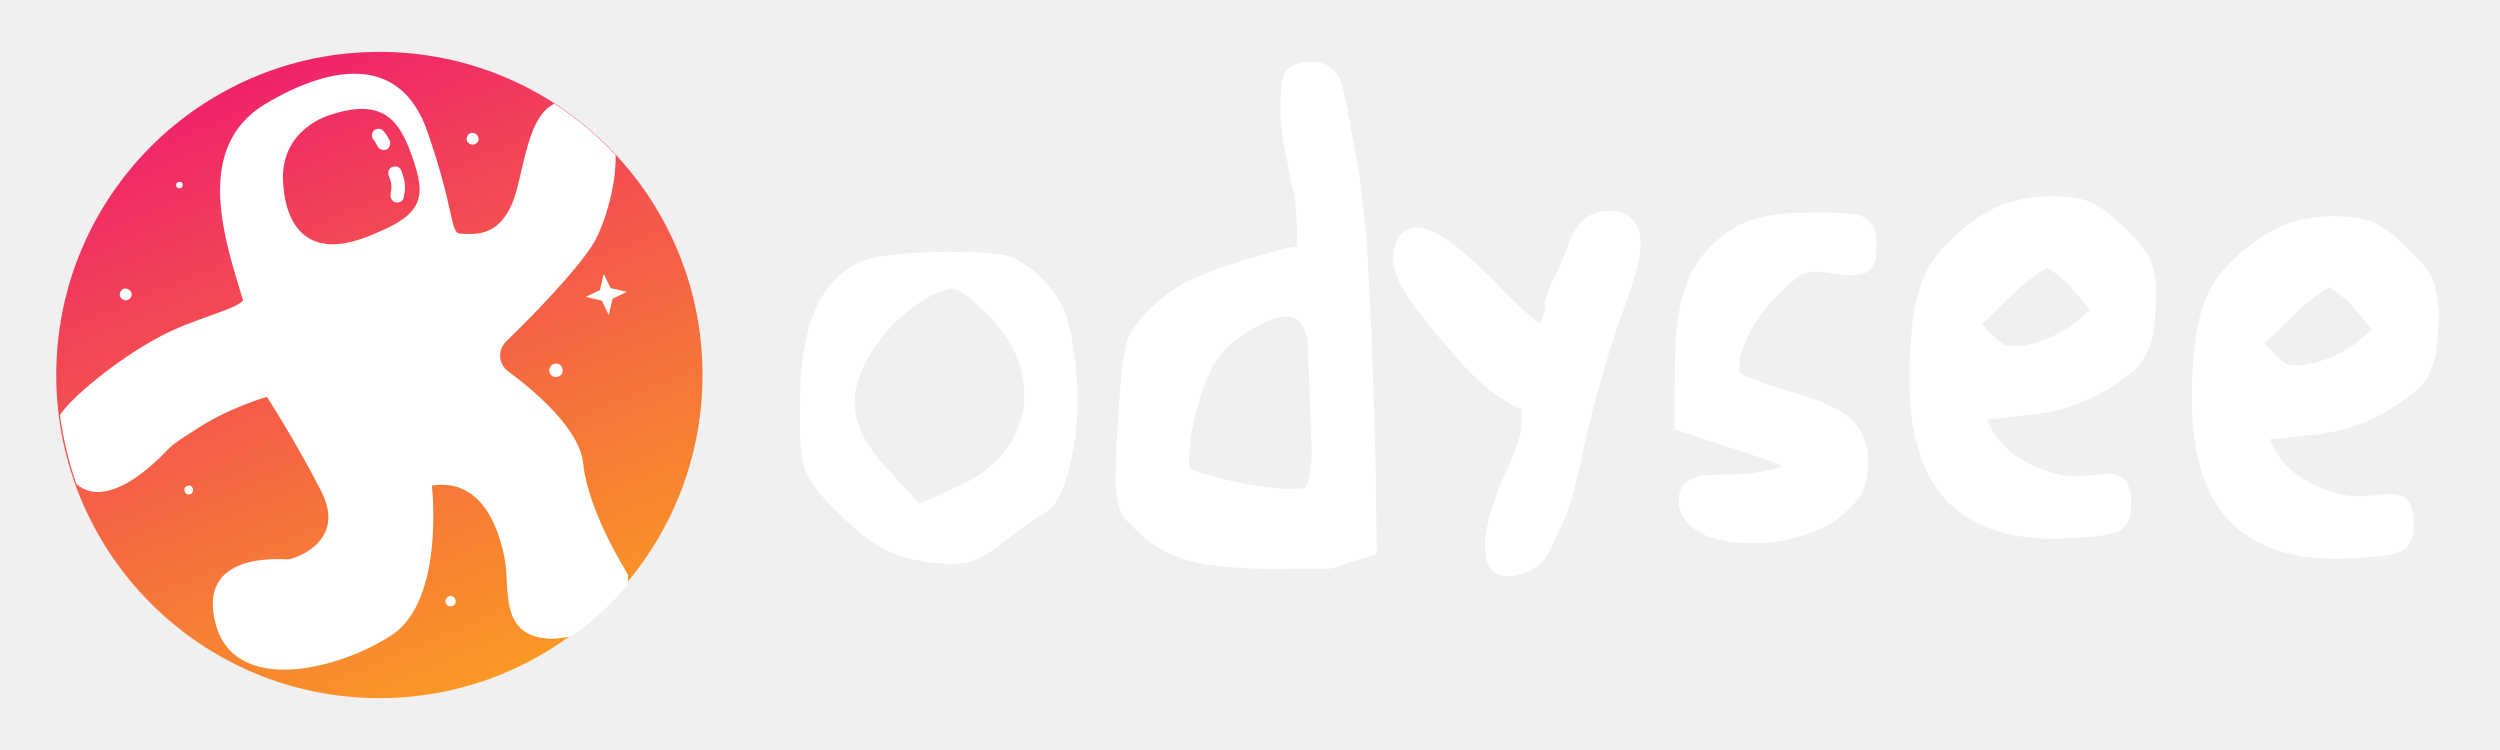
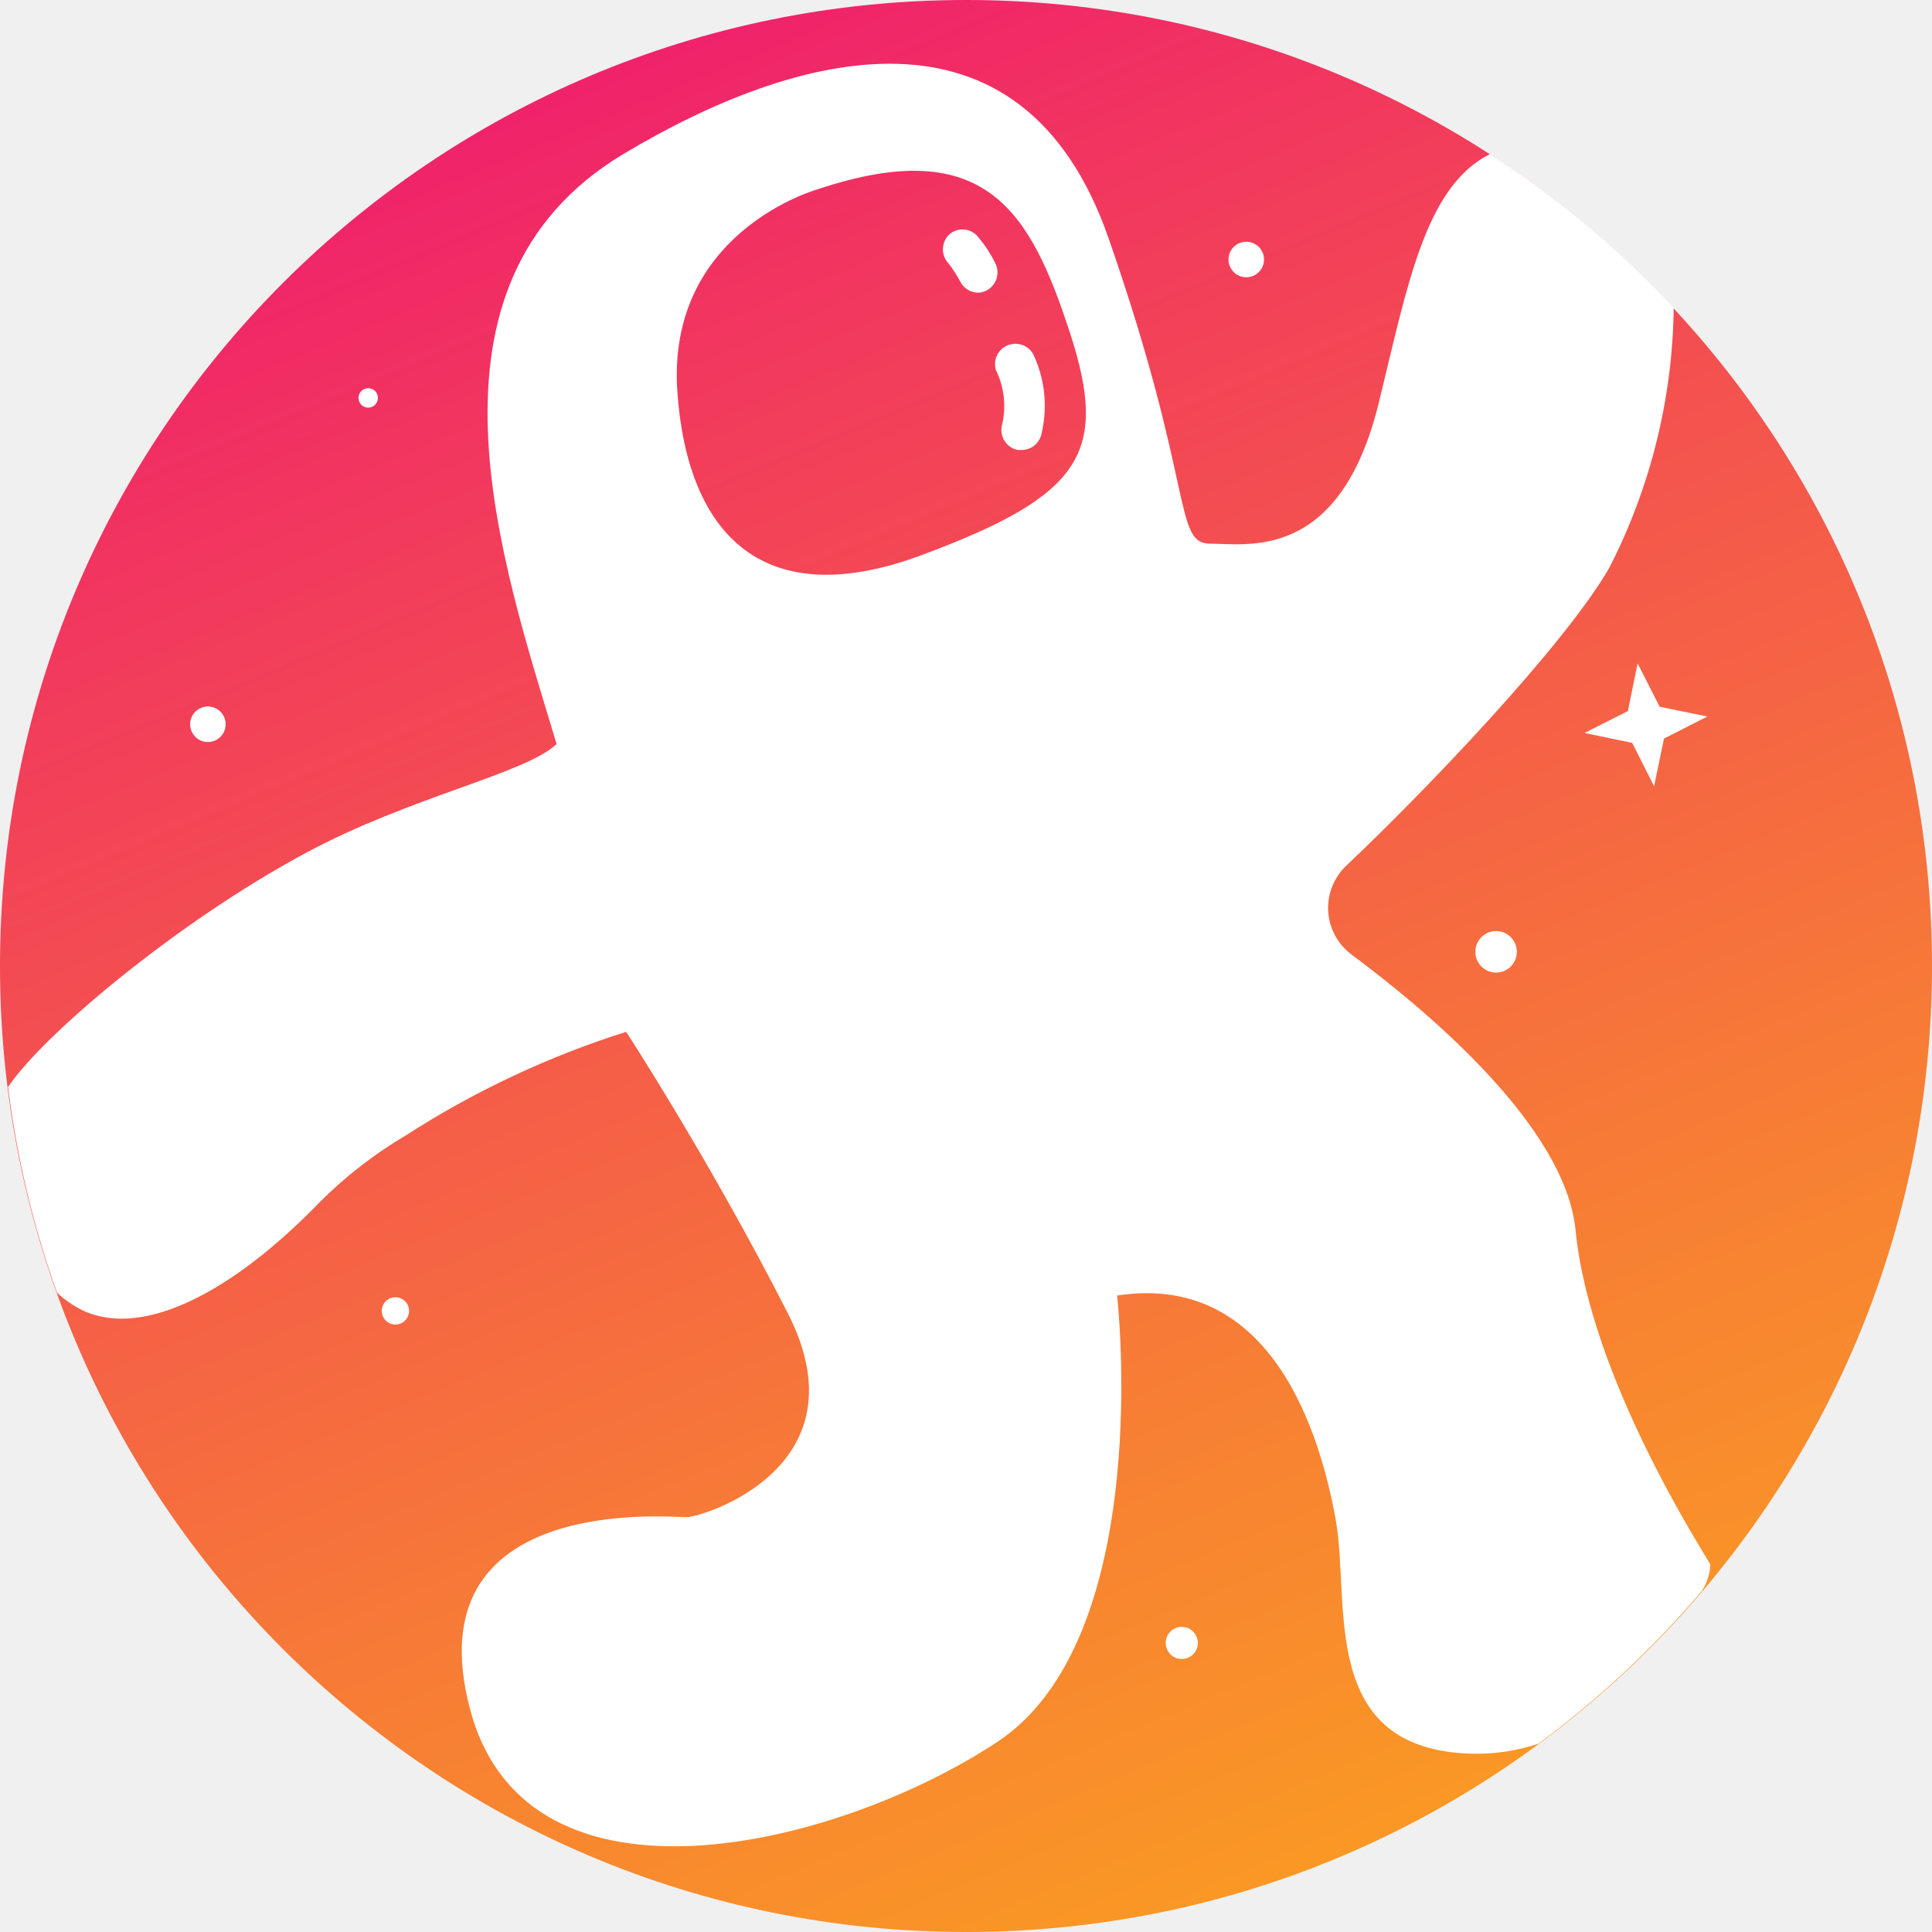
- <svg xmlns="http://www.w3.org/2000/svg" version="1.1" id="Layer_1" x="0px" y="0px" viewBox="0 0 400 120" style="enable-background:new 0 0 400 120;" xml:space="preserve">
-   <style type="text/css">
- 	.st0{fill:url(#SVGID_1_);}
- 	.st1{fill:#FFFFFF;}
- 	.st2{fill:none;}
- 	.st3{fill:#F9F9F9;}
- </style>
-   <linearGradient id="SVGID_1_" gradientUnits="userSpaceOnUse" x1="37.9" y1="5.538" x2="110.845" y2="180.151">
-     <stop offset="0" style="stop-color:#EF1970" />
-     <stop offset="0.144" style="stop-color:#F23B5C" />
-     <stop offset="0.445" style="stop-color:#F77D35" />
-     <stop offset="0.698" style="stop-color:#FCAD18" />
-     <stop offset="0.891" style="stop-color:#FECB07" />
-     <stop offset="1" style="stop-color:#FFD600" />
-   </linearGradient>
-   <circle class="st0" cx="60.7" cy="60" r="51.7" />
-   <path class="st1" d="M20.9,46.6c-0.3-0.4-0.9-0.6-1.3-0.3c-0.4,0.3-0.6,0.9-0.3,1.3c0.3,0.4,0.9,0.6,1.3,0.3  C21.1,47.6,21.2,47,20.9,46.6" />
-   <path class="st1" d="M76.4,21.7c-0.3-0.4-0.9-0.6-1.3-0.3c-0.4,0.3-0.6,0.9-0.3,1.3c0.3,0.4,0.9,0.6,1.3,0.3  C76.6,22.7,76.7,22.2,76.4,21.7" />
-   <path class="st1" d="M87.9,59c-0.1,0.6,0.2,1.2,0.8,1.3c0.6,0.1,1.2-0.2,1.3-0.8c0.1-0.6-0.2-1.2-0.8-1.3  C88.6,58.1,88.1,58.4,87.9,59" />
-   <path class="st1" d="M71.3,96c-0.1,0.5,0.2,0.9,0.6,1c0.5,0.1,0.9-0.2,1-0.6c0.1-0.5-0.2-0.9-0.6-1C71.9,95.2,71.5,95.5,71.3,96" />
-   <path class="st1" d="M28.2,29.5c-0.1,0.3,0.1,0.6,0.4,0.6c0.3,0.1,0.6-0.1,0.6-0.4c0.1-0.3-0.1-0.6-0.4-0.6  C28.5,29.1,28.2,29.2,28.2,29.5" />
-   <path class="st1" d="M30.9,78.3c-0.1-0.4-0.4-0.7-0.8-0.6c-0.4,0.1-0.7,0.4-0.6,0.8c0.1,0.4,0.4,0.7,0.8,0.6  C30.7,79.1,30.9,78.7,30.9,78.3" />
-   <path class="st2" d="M52.7,18.5c0,0-8.2,2.2-7.5,10.9c0.6,7.7,4.6,11.9,13.1,8.7c8.5-3.2,9.9-5.4,7.8-11.9S61.7,15.4,52.7,18.5z" />
-   <path class="st1" d="M100.5,92c-0.3-0.6-6.4-10.1-7.2-17.9c-0.6-5.5-7.7-11.5-12-14.7c-1.6-1.2-1.7-3.4-0.3-4.8  c4.2-4,11.7-11.8,14.1-15.9c1.7-3.1,3.5-8.9,3.4-13.9c-2.9-3.1-6.2-5.9-9.8-8.2c-3.5,1.7-4.4,7.1-5.9,13.3c-2.1,8.5-7,7.5-9,7.5  c-1.9,0-0.8-3-5.4-16.3c-4.6-13.3-16.7-10-25.9-4.5c-11.7,7-6.5,21.9-3.6,31.5c-1.6,1.6-7.8,2.8-13.4,5.8  c-6.9,3.7-14.1,9.7-15.9,12.5c0.5,3.8,1.4,7.5,2.6,11c0.4,0.4,0.9,0.7,1.4,0.9c3.3,1.5,8.1-1.1,12.7-5.8c1.2-1.3,1.9-1.8,4.6-3.5  c5.4-3.7,11.8-5.5,11.8-5.5s4.5,6.9,8.7,15.1c4.2,8.2-4.5,10.9-5.4,10.9c-1,0-14.6-1.3-11.5,10.3c3,11.5,19.7,7.4,28.2,1.8  c8.5-5.6,6.4-23.9,6.4-23.9c8.3-1.3,10.9,7.5,11.7,12c0.8,4.5-1,12.3,7.4,12.5c1.2,0,2.4-0.2,3.5-0.5c3.2-2.4,6.2-5.1,8.8-8.2  C100.4,92.7,100.5,92.2,100.5,92z M58.4,38c-8.5,3.2-12.6-1-13.1-8.7c-0.6-8.7,7.5-10.9,7.5-10.9c9-3,11.4,1.3,13.5,7.7  S66.8,34.8,58.4,38z" />
-   <polygon class="st1" points="100.3,46.7 98,47.8 97.4,50.4 96.3,48.1 93.7,47.5 96,46.4 96.6,43.8 97.7,46.1 " />
-   <g>
-     <g>
-       <path class="st1" d="M218.5,37c-0.7-7.2-0.9-8.5-1.5-11.6c-0.2-1.1-0.4-2.5-0.8-4.4c-0.3-2-0.6-3.5-0.8-4.5    c-0.2-1.1-0.5-2-0.7-2.9c-0.3-1.1-0.7-1.9-1.3-2.4c-0.5-0.4-1-0.8-1.6-1c-0.6-0.2-1.2-0.3-2-0.3c-0.8,0-3.2,0-4.2,1.7    c-0.4,0.7-0.7,1.8-0.7,5.6c0,1.4,0,1.5,0.1,2.5l0.1,1.1c0.2,2.1,0.5,3.8,0.9,5.2c0,0.1,0.1,0.2,0.1,0.4c0,0.4,0.1,0.9,0.2,1.4    c0.2,1.4,0.4,2,0.6,2.5c0.1,0.4,0.2,0.7,0.3,1.8c0.5,5.4,0.3,6.9,0.3,7.3c0,0-0.1,0.1-0.5,0.1c-1.4,0-15.1,4-18.6,6.4    c-3.7,2.4-6.3,5.1-7.8,8c-1.6,3.2-2.1,21.6-2.1,21.8c-0.1,4.2,0.6,6.8,2.3,8.1c0.1,0.1,0.2,0.2,0.3,0.3c1.3,1.4,4.7,5.1,11.9,6.2    c5.4,0.8,10.2,0.8,14.5,0.7c1.8,0,3.5,0,5.1,0l0.3,0l7.4-2.4l-0.2-14C219.9,68,219.4,47,218.5,37z M209.7,74.6    c-0.1,0.9-0.2,1.6-0.3,2c-0.1,0.3-0.1,0.7-0.3,1c-0.1,0.2-0.1,0.3-0.1,0.3c-0.1,0-0.1,0.1-0.2,0.1c-0.3,0.1-0.5,0.1-0.8,0.2    c-0.4,0-1,0-1.8,0c-2.5,0-5.9-0.5-9.9-1.4c-4.7-1.1-5.8-1.8-5.9-1.8c0,0,0,0,0,0c-0.8-1.9,1.2-16,6.7-20.1    c5.5-4.2,8.3-4.5,9.7-4.1c0.4,0.1,1.5,0.5,2.3,3c0.2,1,0.4,7.6,0.5,11.2c0.1,2.5,0.1,4.5,0.2,5.1    C209.9,71.8,209.9,73.3,209.7,74.6z" />
-       <path class="st1" d="M253.7,34.9c-1,0.8-1.8,1.9-2.5,3.5l0,0.1c-0.9,2.4-1.7,4.3-2.6,5.9c-0.9,1.9-1.4,3.4-1.4,4.8    c0,0.2-0.1,0.6-0.3,1.3c-0.2,0.4-0.3,0.8-0.6,1.2c-0.1-0.1-0.3-0.2-0.4-0.3c-0.7-0.5-1.5-1.2-2.5-2.1c-1-1-2.4-2.3-4-4    c-7.1-7.2-11.3-9.8-14.1-8.6c-1.6,0.7-2.4,2.3-2.4,4.9c0,1.6,0.9,3.7,2.6,6.3c1.6,2.3,4.2,5.5,7.6,9.4c5.2,5.9,8.7,7.5,10.4,8.2    c0,1.2-0.1,3.5-0.4,4.4c-0.4,1.5-1.1,3.2-1.9,5.1c-1,2-1.8,4.1-2.5,6.4c-0.7,2.3-1.1,4.1-1.1,5.5c0,2.1,0.3,3.4,1,4.2    c0.6,0.7,1.5,1.1,2.6,1.1c0.4,0,0.8,0,1.2-0.1c1-0.1,2-0.5,3-1.1c1-0.6,1.8-1.4,2.1-2.1c0.2-0.3,0.6-1.1,1.2-2.4    c0.6-1.2,1-2.1,1.2-2.6c0.6-1,1.2-2.7,1.9-5.4c0.7-2.6,1.3-5.3,1.9-8.1c0.6-2.8,1.4-6,2.5-9.7c1-3.7,2-6.7,2.8-9.1    c1.2-3.1,2-5.5,2.6-7.5c0.6-2.1,0.9-3.8,0.9-5.2c0-1.7-0.5-3-1.4-3.8C259.5,33.3,255.8,33.3,253.7,34.9z" />
-       <path class="st1" d="M299.2,35.5c-0.3-0.3-0.7-0.6-1.3-0.9c-0.5-0.2-1-0.3-1.4-0.4c-0.3,0-0.9-0.1-1.6-0.1c-0.7,0-1.4-0.1-2-0.1    c-0.7,0-1.6,0-2.8,0c-6,0-10.2,0.8-12.8,2.6c-3.3,2-5.7,4.7-7.2,8.2c-1.4,3.3-2.1,7.7-2.1,13.2l-0.1,10.7l11,3.6    c3.5,1.1,5.4,1.9,6.3,2.3c-0.5,0.2-1.3,0.5-2.6,0.7c-1.7,0.4-3.5,0.6-5.2,0.6c-2.2,0-3.8,0.1-4.9,0.2c-1.3,0.2-2.3,0.6-2.9,1.2    c-0.7,0.7-1,1.7-1,2.9c0,1.2,0.4,2.9,2.3,4.3c1.3,1,2.9,1.7,4.9,2c1.5,0.3,3.1,0.4,4.7,0.4c0.4,0,0.8,0,1.2,0    c2.1-0.1,4.3-0.5,6.5-1.1c2.2-0.7,4.2-1.6,5.8-2.8c1.8-1.4,3.1-2.7,3.8-3.9c0.7-1.3,1.1-2.9,1.1-5c0-3.2-1.1-5.7-3.1-7.4    c-1.9-1.5-5.3-3-10.6-4.4c-5.5-1.7-6.5-2.5-6.7-2.7c-0.2-0.2-0.7-1.3,0.7-4.7c1.1-2.8,2.9-5.4,5.1-7.6c2.5-2.5,3.8-3.3,4.3-3.5    c0.5-0.2,1.7-0.5,4.3-0.1c1,0.1,1.8,0.3,2.3,0.3c0.6,0.1,1.2,0.1,1.8,0c0.7-0.1,1.2-0.2,1.6-0.4c0.5-0.3,0.9-0.7,1.2-1.3    c0.2-0.5,0.4-1,0.4-1.6c0-0.3,0-0.9,0-1.6v-1.1c0-0.4-0.1-0.9-0.3-1.4C299.7,36.2,299.5,35.8,299.2,35.5z" />
-       <path class="st1" d="M344.3,42.2c-0.2-0.6-0.5-1.2-1-1.9c-0.4-0.7-0.9-1.3-1.6-2l-1.6-1.7c-2.2-2.2-4-3.5-5.5-4.2    c-1.5-0.7-3.6-1-6.5-1c-4.3,0-8.1,1.1-11.3,3.2l0,0c-2.8,1.9-5,3.9-6.5,5.7c-1.6,1.9-2.7,4.2-3.4,6.7c-0.7,2.4-1.1,5.7-1.3,9.6    c-0.6,10.4,1.2,18.1,5.3,22.9c3.8,4.4,9.7,6.7,17.7,6.7c0.8,0,1.6,0,2.5-0.1l3.4-0.2c0.8-0.1,1.6-0.2,2.4-0.3    c0.9-0.2,1.6-0.4,2-0.6c0.5-0.2,0.9-0.6,1.3-1.1c0.4-0.5,0.7-1.1,0.7-1.8c0-0.4,0.1-0.9,0.1-1.6c0-1.4-0.2-3.3-1.6-4.2    c-0.7-0.4-1.8-0.7-5.3-0.2c-2.9,0.4-5.9-0.2-9-1.7c-3.1-1.5-5.2-3.4-6.4-5.7l-0.8-1.6l5.8-0.6c3.1-0.3,5.8-0.8,8-1.6    c2.3-0.8,4.5-1.9,6.6-3.3c1.4-1,2.4-1.8,3.1-2.3c0.8-0.7,1.5-1.5,2-2.6c0.5-1,0.9-2.1,1.1-3.1c0.1-0.9,0.3-2.2,0.4-4.1    c0.1-1.2,0.1-2.2,0.1-3c0-0.8-0.1-1.6-0.2-2.4C344.6,43.4,344.4,42.7,344.3,42.2z M318.8,53.6l-1.7-1.7l4.2-4.1    c1.4-1.4,2.8-2.6,4.2-3.6c1.5-1.1,2-1.2,2-1.3c0.1,0,0.5,0.2,1.5,0.9c1,0.8,2,1.7,2.9,2.8l2.5,3l-2.3,2c-0.8,0.7-2,1.4-3.5,2.1    c-1.5,0.7-2.9,1.2-4,1.4c-2.2,0.4-3.3,0.3-3.7,0.1C320.6,55.1,319.9,54.7,318.8,53.6z" />
-       <path class="st1" d="M389.9,47.4c-0.1-0.8-0.3-1.5-0.4-2c-0.2-0.6-0.5-1.2-1-1.9c-0.4-0.7-0.9-1.3-1.4-1.8l-1.8-1.9    c-2.2-2.2-4-3.5-5.5-4.2c-1.5-0.7-3.6-1-6.5-1c-4.3,0-8.1,1.1-11.3,3.2l0,0c-2.8,1.9-5,3.9-6.5,5.7c-1.6,1.9-2.7,4.2-3.4,6.7    c-0.7,2.4-1.1,5.7-1.3,9.6c-0.6,10.4,1.2,18.1,5.3,22.9c3.8,4.4,9.7,6.7,17.7,6.7c0.8,0,1.6,0,2.5-0.1l3.4-0.2    c0.8-0.1,1.6-0.2,2.4-0.3c1-0.2,1.6-0.4,2-0.6c0.5-0.2,0.9-0.6,1.3-1.1c0.4-0.5,0.7-1.1,0.7-1.8c0-0.4,0.1-0.9,0.1-1.6    c0-1.4-0.2-3.3-1.6-4.2c-0.7-0.4-1.8-0.7-5.3-0.2c-2.9,0.4-5.9-0.2-9-1.7c-3.1-1.5-5.2-3.4-6.4-5.7l-0.8-1.6l5.8-0.6    c3.1-0.3,5.8-0.8,8-1.6c2.3-0.8,4.5-1.9,6.6-3.3c1.4-1,2.4-1.8,3.1-2.3c0.8-0.7,1.5-1.5,2-2.6c0.5-1,0.9-2.1,1.1-3.1    c0.1-0.9,0.3-2.2,0.4-4.1c0.1-1.2,0.1-2.2,0.1-3C390,48.9,390,48.1,389.9,47.4z M364,56.7l-1.7-1.7l4.2-4.1    c1.4-1.4,2.8-2.6,4.1-3.6c1.5-1.1,2-1.2,2-1.3c0.1,0,0.5,0.2,1.5,0.9c1,0.8,2,1.7,2.9,2.8l2.5,3l-2.3,2c-0.8,0.7-2,1.4-3.5,2.1    c-1.5,0.7-2.9,1.2-4,1.4c-2.2,0.4-3.2,0.3-3.7,0.1C365.8,58.2,365.1,57.9,364,56.7z" />
-       <path class="st1" d="M138.2,41.7c1-0.4,2.8-0.8,5.4-1c2.7-0.3,5.4-0.4,8.2-0.4c4.6,0,7.7,0.2,9.3,0.6c1.6,0.5,3.5,1.6,5.5,3.5    c1.7,1.7,2.9,3.5,3.7,5.3c0.8,1.9,1.3,4.6,1.7,8.1c0.7,5.3,0.5,10.4-0.5,15.3c-1,4.9-2.4,7.9-4.3,9c-1.4,0.7-3.9,2.5-7.4,5.2    c-1.9,1.5-3.6,2.4-5,2.7c-1.4,0.3-3.7,0.3-6.7-0.1c-2.9-0.5-5.2-1.2-7.1-2.3c-1.9-1-4.1-2.8-6.5-5.2c-1.3-1.2-2.2-2.1-2.7-2.7    c-0.5-0.6-1.1-1.3-1.7-2.2c-0.6-0.9-1-1.6-1.2-2.1c-0.2-0.5-0.4-1.3-0.6-2.6c-0.2-1.3-0.3-2.4-0.3-3.4c0-1,0-2.6,0-4.9    C128,51.9,131.4,44.3,138.2,41.7z M158.2,50.5c-3-2.9-4.9-4.3-5.7-4.3c-1.6,0-3.7,1-6.2,2.8c-2.5,1.8-4.5,3.9-6.1,6.2    c-2.5,3.7-3.7,7-3.4,10.1c0.2,3,1.9,6.2,5.1,9.6l5.2,5.7l6.4-2.9c3.8-1.7,6.6-4.1,8.4-7.2c1.8-3.1,2.4-6.4,1.7-10    C163.1,56.9,161.2,53.6,158.2,50.5z" />
-     </g>
-   </g>
-   <g>
-     <g>
-       <path class="st3" d="M63.2,27.7c0.6,1.4,0.6,2.2,0.4,3.6" />
-       <path class="st1" d="M63.6,32.4c-0.1,0-0.1,0-0.2,0c-0.6-0.1-1-0.7-0.9-1.3c0.2-1.2,0.2-1.8-0.3-3c-0.2-0.6,0-1.2,0.6-1.4    c0.6-0.2,1.2,0,1.4,0.6c0.6,1.5,0.8,2.6,0.4,4.2C64.6,32,64.1,32.4,63.6,32.4z" />
-     </g>
-     <g>
-       <path class="st3" d="M60.6,21.7c0,0,0.2,0.2,0.8,1.2" />
-       <path class="st1" d="M61.4,24c-0.4,0-0.8-0.2-1-0.6c-0.4-0.8-0.6-1-0.6-1c-0.4-0.4-0.4-1.1,0-1.5c0.4-0.4,1.1-0.4,1.5,0    c0.1,0.1,0.5,0.5,1,1.5c0.3,0.5,0.1,1.2-0.4,1.5C61.7,24,61.5,24,61.4,24z" />
-     </g>
-   </g>
+ <svg xmlns="http://www.w3.org/2000/svg" id="Layer_1" data-name="Layer 1" viewBox="0 0 103.3 103.3" version="1.1" width="103.3" height="103.3">
+   <defs id="defs293">
+     <style id="style278">.cls-1{fill:url(#linear-gradient);}.cls-2{fill:#fff;}.cls-3{fill:none;}.cls-4{fill:#f9f9f9;}</style>
+     <linearGradient id="linear-gradient" x1="37.9" y1="5.54" x2="110.84" y2="180.15" gradientUnits="userSpaceOnUse" gradientTransform="translate(-9,-8.349998)">
+       <stop offset="0" stop-color="#ef1970" id="stop280" />
+       <stop offset="0.14" stop-color="#f23b5c" id="stop282" />
+       <stop offset="0.44" stop-color="#f77d35" id="stop284" />
+       <stop offset="0.7" stop-color="#fcad18" id="stop286" />
+       <stop offset="0.89" stop-color="#fecb07" id="stop288" />
+       <stop offset="1" stop-color="#ffd600" id="stop290" />
+     </linearGradient>
+   </defs>
+   <circle class="cls-1" cx="51.65" cy="51.65" r="51.65" id="circle297" style="fill:url(#linear-gradient)" />
+   <path class="cls-2" d="m 11.92,38.22 a 0.95,0.95 0 1 0 -0.3,1.31 0.95,0.95 0 0 0 0.3,-1.31" id="path299" />
+   <path class="cls-2" d="m 67.44,13.37 a 0.95,0.95 0 1 0 -0.3,1.31 0.95,0.95 0 0 0 0.3,-1.31" id="path301" />
+   <path class="cls-2" d="m 78.91,50.65 a 1.11,1.11 0 1 0 1.33,-0.84 1.11,1.11 0 0 0 -1.33,0.84" id="path303" />
+   <path class="cls-2" d="m 62.35,87.65 a 0.86,0.86 0 1 0 1,-0.65 0.86,0.86 0 0 0 -1,0.65" id="path305" />
+   <path class="cls-2" d="m 19.18,21.16 a 0.52,0.52 0 1 0 0.63,-0.39 0.52,0.52 0 0 0 -0.63,0.39" id="path307" />
+   <path class="cls-2" d="m 21.86,69.96 a 0.73,0.73 0 1 0 -0.59,0.85 0.73,0.73 0 0 0 0.59,-0.85" id="path309" />
+   <path class="cls-3" d="m 43.75,10.14 c 0,0 -8.16,2.24 -7.53,10.89 0.56,7.67 4.65,11.85 13.14,8.65 8.49,-3.2 9.93,-5.45 7.85,-11.85 -2.08,-6.4 -4.49,-10.73 -13.46,-7.69 z" id="path311" />
+   <path class="cls-2" d="m 91.45,83.65 c -0.32,-0.6 -6.45,-10 -7.21,-17.9 -0.56,-5.47 -7.71,-11.54 -12,-14.73 a 3.11,3.11 0 0 1 -0.24,-4.75 c 4.23,-4 11.69,-11.8 14.05,-15.92 a 31.3,31.3 0 0 0 3.44,-13.89 51.89,51.89 0 0 0 -9.82,-8.22 c -3.48,1.72 -4.42,7.07 -5.95,13.3 -2.08,8.49 -7,7.53 -9,7.53 -2,0 -0.8,-3 -5.45,-16.34 C 54.62,-0.61 42.53,2.73 33.34,8.23 21.66,15.23 26.87,30.16 29.76,39.78 c -1.64,1.58 -7.81,2.81 -13.42,5.83 -6.95,3.74 -14.06,9.75 -15.91,12.51 a 51.33,51.33 0 0 0 2.62,11 5.89,5.89 0 0 0 1.38,0.95 c 3.29,1.53 8.13,-1.09 12.71,-5.84 a 23.33,23.33 0 0 1 4.57,-3.53 48.94,48.94 0 0 1 11.77,-5.53 c 0,0 4.49,6.89 8.65,15.06 4.16,8.17 -4.49,10.89 -5.45,10.89 -0.96,0 -14.59,-1.27 -11.55,10.26 3.04,11.53 19.7,7.37 28.19,1.76 8.49,-5.61 6.41,-23.87 6.41,-23.87 8.33,-1.28 10.89,7.53 11.69,12 0.8,4.47 -1,12.33 7.37,12.5 a 10.48,10.48 0 0 0 3.47,-0.54 51.94,51.94 0 0 0 8.74,-8.17 2.88,2.88 0 0 0 0.45,-1.41 z m -42.09,-54 c -8.49,3.2 -12.58,-1 -13.14,-8.65 -0.63,-8.65 7.53,-10.89 7.53,-10.89 9,-3 11.37,1.28 13.46,7.69 2.09,6.41 0.64,8.68 -7.85,11.85 z" id="path313" />
+   <polygon class="cls-2" points="97.44,50.39 96.27,48.07 93.72,47.54 96.04,46.37 96.56,43.82 97.74,46.14 100.29,46.66 97.97,47.84 " id="polygon315" transform="translate(-9,-8.349998)" />
+   <path class="cls-4" d="m 54.25,19.36 a 5.41,5.41 0 0 1 0.38,3.6" id="path329" />
+   <path class="cls-2" d="m 54.63,24.06 h -0.21 a 1.09,1.09 0 0 1 -0.86,-1.27 4.36,4.36 0 0 0 -0.31,-3 1.09,1.09 0 0 1 2,-0.84 6.46,6.46 0 0 1 0.44,4.23 1.09,1.09 0 0 1 -1.06,0.88 z" id="path331" />
+   <path class="cls-4" d="m 51.56,13.33 a 6.14,6.14 0 0 1 0.81,1.24" id="path333" />
+   <path class="cls-2" d="m 52.36,15.65 a 1.09,1.09 0 0 1 -1,-0.56 6.71,6.71 0 0 0 -0.64,-1 1.1,1.1 0 0 1 0,-1.52 1.07,1.07 0 0 1 1.49,0 6.8,6.8 0 0 1 1,1.49 1.09,1.09 0 0 1 -0.85,1.59 z" id="path335" />
</svg>
